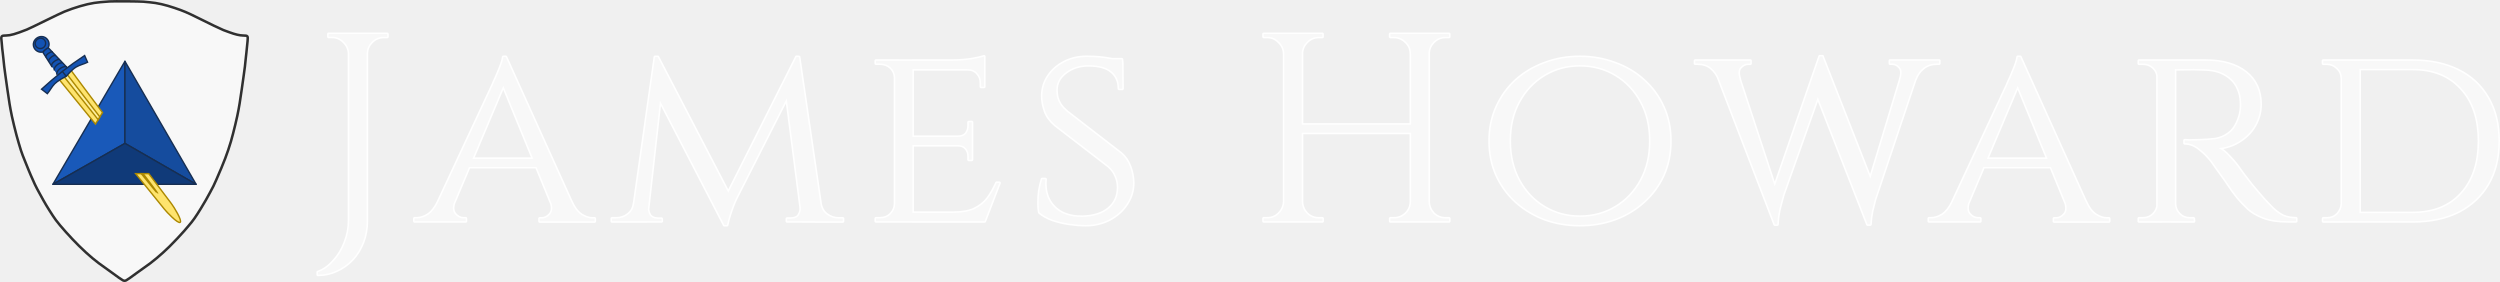
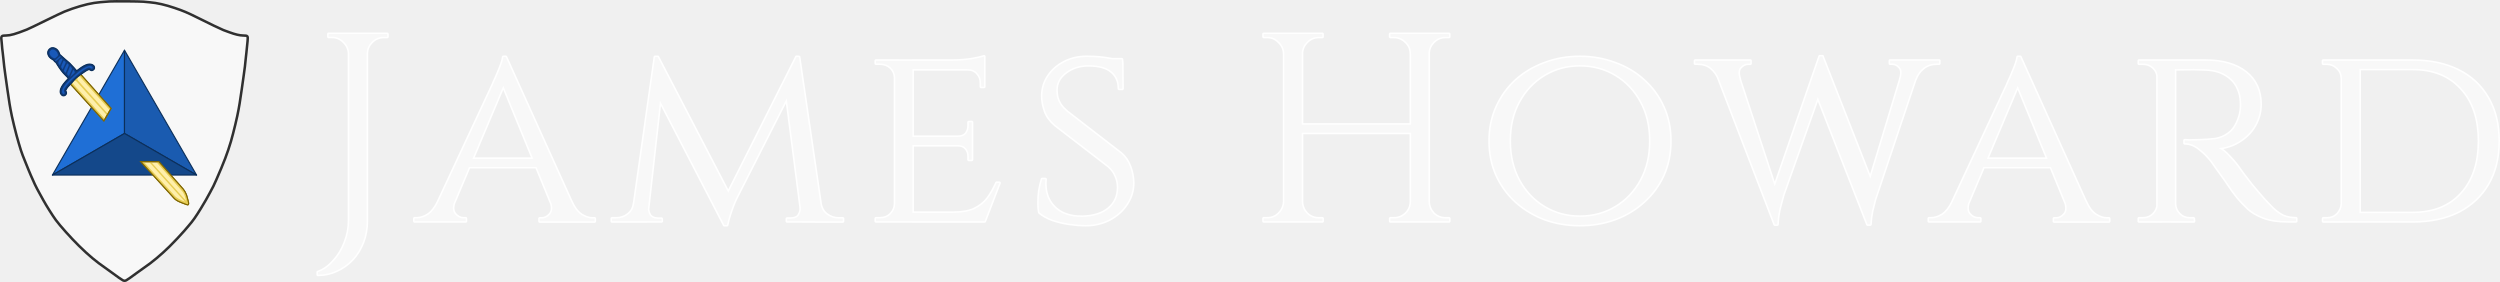
<svg xmlns="http://www.w3.org/2000/svg" width="49.198mm" height="5.549mm" viewBox="0 0 49.198 5.549" version="1.1" id="svg1">
  <defs id="defs1">
    <path id="path1" d="m -145.707,-0.657 c 0.126,0.42 0.647,0.683 1.661,0.744 9.364,0.565 52.918,-12.931 76.927,-16.19 24.009,-3.26 44.568,-3.458 67.124,-3.367 22.556,0.091 44.205,0.652 68.213,3.912 24.008,3.26 66.121,15.887 75.837,15.646 1.193,-0.03 1.787,-0.287 1.916,-0.719" />
  </defs>
  <g id="g1" transform="translate(2.9028287e-6,-0.6683808)">
    <g id="g3-2" transform="matrix(0.04575864,0.02641876,-0.02641876,0.04575864,1.916895,0.1812865)" style="display:inline">
      <path d="m 8.851,6.149 c -2.24,1.512 -3.651,2.503 -4.743,3.383 -2.287,1.816 -5.56,5.232 -7.963,8.329 -0.527,0.676 -2.563,3.637 -4.518,6.564 -1.951,2.936 -3.893,5.756 -4.309,6.282 -2.806,3.517 -4.101,4.86 -5.536,5.725 -0.515,0.31 -1.013,0.651 -1.106,0.77 -0.25,0.275 -0.153,0.831 0.22,1.261 0.156,0.183 0.529,0.7 0.824,1.148 0.776,1.152 1.804,2.566 2.241,3.108 0.207,0.252 0.726,0.958 1.152,1.566 0.993,1.422 2.668,3.655 3.792,5.064 0.475,0.607 1.969,2.508 3.309,4.227 1.34,1.719 2.854,3.634 3.382,4.247 0.527,0.614 1.15,1.369 1.399,1.672 1.717,2.071 6.393,6.971 8.977,9.385 0.672,0.628 1.559,1.455 1.967,1.84 0.393,0.381 1.097,0.977 1.561,1.33 0.449,0.348 1.429,1.122 2.181,1.716 0.738,0.59 1.812,1.421 2.372,1.854 0.563,0.418 1.36,1.024 1.764,1.337 1.896,1.459 3.969,2.879 6.018,4.088 0.698,0.414 1.847,1.117 2.556,1.549 2.022,1.225 5.877,3.264 7.755,4.09 2.446,1.08 8.222,2.965 12.263,4.016 4.916,1.278 8.431,1.889 12.68,2.226 0.817,0.062 2.308,0.217 3.291,0.331 2.093,0.254 4.1,0.422 4.657,0.398 0.489,-0.035 0.805,-0.218 1.078,-0.623 0.282,-0.436 1.005,-1.994 2.075,-4.459 0.48,-1.121 1.114,-2.516 1.402,-3.091 1.454,-2.959 2.979,-7.125 4.179,-11.426 0.563,-2.012 1.526,-6.076 1.828,-7.701 0.059,-0.307 0.267,-1.407 0.455,-2.433 0.501,-2.657 0.634,-4.036 0.748,-7.983 0.037,-1.287 0.059,-2.948 0.044,-3.683 -0.021,-0.744 -0.045,-2.206 -0.066,-3.248 -0.057,-2.397 -0.088,-2.9 -0.345,-5.194 -0.773,-7.03 -1.362,-10.67 -2.425,-15.09 C 73.205,25.437 71.383,19.273 70.519,16.982 70.359,16.591 70.031,15.64 69.753,14.883 69.486,14.118 68.585,11.85 67.765,9.831 66.946,7.811 66.038,5.571 65.758,4.852 65.127,3.221 64.024,0.646 63.268,-0.963 62.947,-1.632 62.61,-2.443 62.487,-2.744 c -0.213,-0.559 -0.701,-1.641 -1.798,-3.996 -0.851,-1.815 -0.883,-1.833 -2.501,-0.936 -1.153,0.622 -2.657,1.088 -4.99,1.493 -0.847,0.142 -1.887,0.32 -2.324,0.4 -0.905,0.151 -5.752,0.519 -11.106,0.845 -3.844,0.235 -5.406,0.431 -8.795,1.111 -3.57,0.711 -6.56,1.631 -9.008,2.783 -0.679,0.327 -1.675,0.77 -2.186,1.002 C 18.569,0.503 10.187,5.249 8.851,6.158 Z" stroke="#000000" stroke-linecap="round" stroke-linejoin="bevel" stroke-width="0.054" clip-path="none" id="path4-4" style="display:inline;fill:#f8f8f8;fill-opacity:1;stroke:#303030;stroke-width:0.946;stroke-dasharray:none;stroke-opacity:1" />
-       <g id="g56629-8" transform="matrix(0.1528424,-0.08824364,0.08824364,0.1528424,-96.34885,-35.81326)" style="display:inline;stroke-width:3;stroke-miterlimit:100;stroke-dasharray:none">
-         <g id="g27-7-2" transform="matrix(0.595382,0,0,0.595382,549.024,349.022)" style="stroke-width:5.039;stroke-miterlimit:100">
-           <path id="path1-3-3-2" d="M -456.232,908.386 -200.868,472.452 V 763.425 Z" style="fill:#1959b9;stroke:#162e52;stroke-width:5.039;stroke-linejoin:round;stroke-miterlimit:100" />
-           <path id="path2-8-4-9" d="M -200.867,763.425 V 472.452 L 51.332,908.386 Z" style="fill:#154c9e;stroke:#162e52;stroke-width:5.039;stroke-linejoin:round;stroke-miterlimit:100" />
-           <path id="path3-2-3-7" d="M -456.232,908.386 -200.868,763.425 51.331,908.386 Z" style="fill:#103a79;stroke:#162e52;stroke-width:5.039;stroke-linejoin:round;stroke-miterlimit:100" />
+       <g id="g103" transform="matrix(0.09203802,-0.05313817,0.06622226,0.1147003,-40.13802,15.96377)" style="display:inline;vector-effect:non-scaling-stroke;stroke:none;stroke-width:1;stroke-dasharray:none;-inkscape-stroke:hairline">
+         <g id="g15" style="display:inline;vector-effect:non-scaling-stroke;stroke:none;stroke-width:1;stroke-dasharray:none;-inkscape-stroke:hairline" transform="matrix(0.4396535,0,0,0.3527879,-31.08396,-654.8972)">
+           <path id="path12" style="display:inline;fill:#1f6fd6;fill-opacity:1;stroke:#0b2f5b;stroke-width:9.204;stroke-linecap:round;stroke-linejoin:round;stroke-dasharray:none;stroke-opacity:1" d="M 494.553,-1879.324 -79.824,-884.468 494.553,-1216.086 Z" transform="translate(706.7916,4467.088)" />
+           <path id="path14" style="display:inline;fill:#1a5bb0;fill-opacity:1;stroke:#0b2f5b;stroke-width:9.204;stroke-linecap:round;stroke-linejoin:round;stroke-dasharray:none;stroke-opacity:1" d="m 1775.723,3582.622 -574.38,-994.855 v 663.235 z" />
+           <path id="path15" style="display:inline;fill:#14488a;fill-opacity:1;stroke:#0b2f5b;stroke-width:9.204;stroke-linecap:round;stroke-linejoin:round;stroke-dasharray:none;stroke-opacity:1" d="M 626.963,3582.619 H 1775.723 l -574.378,-331.617 z" />
        </g>
-         <g id="Layer_2_2_-0-2" transform="matrix(-0.595382,0,0,-0.595382,255.441,1185.73)" stroke-miterlimit="10" style="display:inline;stroke-width:5.039;stroke-miterlimit:100">
-           <path id="path16-4-2" d="m -330.143,534.693 c -31.793,-39.366 -68.356,-84.272 -101.623,-125.587 -8.459,-10.828 -48.677,-53.028 -56.397,-46.997 -7.72,6.031 22.667,55.303 31.462,66.564 0.15,0.193 34.236,45.332 80.067,106.069 0.417,0.552 0,0 0,0 z m 117.438,216.621 c 51.09,67.842 95.336,127.562 111.303,149.104 l 5.376,1.091 36.203,-28.282 0.222,-5.479 c -18.032,-21.889 -83.043,-101.755 -128.138,-157.26 z" style="fill:#fee46e;stroke:#ac8800;stroke-width:5.039;stroke-miterlimit:100" />
-           <path id="path17-8-08-7" d="m -350.203,534.714 c -34.989,-43.377 -56.955,-70.201 -57.747,-69.582 -0.776,0.606 34.029,46.523 51.307,69.589 z m 147.098,201.306 c 61.779,80.38 79.962,103.945 117.608,152.684 l 10.692,-8.353 c -33.732,-42.652 -71.212,-89.953 -122.389,-154.34 z" style="fill:#fff1a1;stroke:#ac8800;stroke-width:5.039;stroke-miterlimit:100" />
-           <path id="path18-7-0" d="M -18.019,983.682 1.008,968.818 c 0,0 -58.017,-91.809 -58.046,-91.164 -4.955,-2.861 -15.295,0.135 -23.428,6.604 -7.691,6.11 -13.359,15.47 -11.962,21.043 -0.249,-0.095 74.409,78.381 74.409,78.381 z" style="fill:#1353b4" />
-           <g id="g23-5-6" style="fill:#0062ad;stroke:#162e52;stroke-width:5.039;stroke-miterlimit:100">
-             <path id="path19-9-8-7" d="m -84.608,913.524 c 13.928,4.151 36.914,-14.745 33.744,-26.44" style="fill:none;stroke:#162e52;stroke-width:5.039;stroke-linecap:round;stroke-miterlimit:100" />
-             <path id="path20-5-6" d="m -67.985,927.749 c 13.653,-1.431 28.125,-16.744 26.329,-25.475" style="fill:none;stroke:#162e52;stroke-width:5.039;stroke-linecap:round;stroke-miterlimit:100" />
-             <path id="path21-3-9" d="m -57.856,939.678 c 11.663,-1.62 27.743,-14.466 25.411,-22.433" style="fill:none;stroke:#162e52;stroke-width:5.039;stroke-linecap:round;stroke-miterlimit:100" />
-             <path id="path22-2-3" d="m -45.276,953.494 c 8.687,1.889 24.741,-13.549 23.479,-20.786" style="fill:none;stroke:#162e52;stroke-width:5.039;stroke-linecap:round;stroke-miterlimit:100" />
-             <path id="path23-7-0-6" d="m -33.966,966.877 c 6.246,-0.328 21.244,-9.758 22.588,-17.641" style="fill:none;stroke:#162e52;stroke-width:5.039;stroke-linecap:round;stroke-miterlimit:100" />
+         <g id="g38" transform="matrix(1.694054,-1.223956,-1.526503,-1.360384,-2040.153,885.2539)" style="display:inline;stroke-width:1.389">
+           <g id="g35" style="display:inline;stroke-width:1.389">
+             <path id="path34" style="display:inline;fill:#ffefab;fill-opacity:1;stroke:#806600;stroke-width:1.775;stroke-dasharray:none;stroke-opacity:1" d="m 981.695,-470.824 -21.555,0.428 c 0.115,-15.184 0.196,-44.868 0.277,-78.577 l 20.981,6.813 c 0.071,30.81 0.156,57.511 0.298,71.336 z m -21.06,-162.737 c 0.1,-31.832 0.225,-59.562 0.406,-74.064 -0.48,-7.795 4.031,-14.495 7.354,-21.175 3.029,-7.334 6.137,3.145 8.046,6.002 3.437,5.722 4.737,12.374 4.412,18.988 0.132,10.801 0.223,29.457 0.294,51.794 z" />
+             <path id="path35" style="fill:#e7cd54;fill-opacity:1;stroke-width:1.389" d="m 981.695,-470.824 -21.555,0.428 c 0.115,-15.184 0.196,-44.868 0.277,-78.577 l 3.135,1.019 c -0.077,32.556 -0.147,61.053 -0.249,75.476 1.061,-0.29 2.136,-0.525 3.208,-0.769 3.59,0.057 3.358,-3.022 3.189,-5.511 0.015,-13.923 0.034,-38.524 0.056,-67.183 l 2.327,0.756 c 0.054,29.227 0.142,54.383 0.277,68.664 -1.169,3.724 8.332,6.042 6.028,0.534 0.096,-10.829 -0.011,-21.661 -0.049,-32.49 -0.057,-6.863 -0.096,-19.258 -0.13,-34.719 l 3.188,1.036 c 0.071,30.81 0.156,57.511 0.298,71.336 z m -21.06,-162.737 c 0.1,-31.832 0.225,-59.562 0.406,-74.064 -0.48,-7.795 4.031,-14.495 7.354,-21.175 3.029,-7.334 6.137,3.145 8.046,6.002 3.437,5.722 4.737,12.374 4.412,18.988 0.132,10.801 0.223,29.457 0.294,51.794 l -3.194,2.874 c -0.112,-28.085 -0.281,-52.072 -0.564,-62.721 -0.875,-4.253 -3.49,-10.14 -5.377,-12.745 -0.008,16.228 -0.021,46.497 -0.016,80.826 l -2.181,1.962 c 0.017,-35.204 0.027,-66.41 0.016,-82.807 -2.877,6.125 -6.136,12.467 -5.587,19.45 -0.204,13.423 -0.345,39.043 -0.453,68.777 z" />
+             <path id="path153" style="display:inline;fill:none;fill-opacity:1;stroke:#806600;stroke-width:1.775;stroke-dasharray:none;stroke-opacity:1" d="m 981.695,-470.824 -21.555,0.428 c 0.115,-15.184 0.196,-44.868 0.277,-78.577 l 20.981,6.813 c 0.071,30.81 0.156,57.511 0.298,71.336 z m -21.06,-162.737 c 0.1,-31.832 0.225,-59.562 0.406,-74.064 -0.48,-7.795 4.031,-14.495 7.354,-21.175 3.029,-7.334 6.137,3.145 8.046,6.002 3.437,5.722 4.737,12.374 4.412,18.988 0.132,10.801 0.223,29.457 0.294,51.794 z" />
          </g>
-           <path id="path18-7-0-1" d="m -1.955,963.806 c -12.222,-19.329 -54.775,-86.581 -54.8,-86.029 -4.955,-2.861 -15.295,0.135 -23.428,6.604 -7.691,6.11 -11.955,21.087 -11.962,21.043 0,0 54.139,57.072 70.071,73.821 3.604,3.854 21.099,-9.371 20.118,-15.439 z" style="fill:none;stroke:#162e52;stroke-width:5.039;stroke-miterlimit:100" />
-           <path id="path24-3-4" d="m -70.424,896.982 c -25.963,20.031 -51.453,38.189 -78.795,56.294 -2.476,-6.534 -8.182,-17.201 -10.658,-23.735 13.806,-6.763 27.436,-9.103 40.637,-16.982 13.877,-8.284 27.504,-24.22 35.172,-33.04 10.413,-5.305 29.174,-14.671 40.57,-26.13 10.84,-10.901 16.41,-23.56 26.312,-35.318 5.74,3.984 14.71,12.101 20.45,16.085 -24.182,22.146 -47.969,42.483 -73.688,62.826 z" style="fill:#1353b4;stroke:#162e52;stroke-width:5.039;stroke-miterlimit:100" />
-           <path id="path25-9-6-9" d="m 21.3,1014.4 c -12.187,9.521 -29.158,8.161 -38.679,-4.026 -6.801,-8.706 -7.637,-20.172 -3.119,-29.483 0.252,-0.518 -0.285,0.504 0,0 3.045,-0.625 7.844,-4.493 11.544,-7.427 2.986,-2.365 5.779,-5.118 7.412,-7.63 10.252,-2.331 21.396,1.229 28.297,10.063 9.521,12.186 6.733,28.982 -5.455,38.503 z" style="fill:#1353b4;stroke:#162e52;stroke-width:5.039;stroke-miterlimit:100" />
-           <path id="path26-7-3" d="m 22.191,985.29 c -6.331,-8.104 -18.033,-9.542 -26.138,-3.211 -8.104,6.331 -9.542,18.033 -3.211,26.138 6.331,8.104 17.406,8.739 25.51,2.408 8.104,-6.331 10.17,-17.231 3.839,-25.335 z" style="fill:#1353b4;stroke:#162e52;stroke-width:5.039;stroke-miterlimit:100" />
-           <line id="line26-7-6" x1="-84.068" x2="-70.424" y1="879.518" y2="896.982" style="fill:#0062ad;stroke:#162e52;stroke-width:5.039;stroke-miterlimit:100" />
+           <g id="g37" style="display:inline;stroke-width:1.389" transform="translate(802.2604,-692.156)">
+             <path d="m 161.042,219.679 c -2.884,-0.407 -6.32,-0.38 -8.703,-0.776 -2.822,-0.469 -4.305,-0.852 -5.858,-1.514 -0.931,-0.397 -0.989,-0.473 -1.23,-1.623 -0.495,-2.363 -1.825,-3.553 -4.101,-3.668 -1.793,-0.091 -3.047,0.491 -3.993,1.854 -0.591,0.852 -0.647,1.083 -0.646,2.684 -8.7e-4,2.306 0.654,3.764 2.462,5.506 2.201,2.121 5.632,3.611 10.627,4.617 2.613,0.526 8.082,1.176 9.885,1.176 1.743,-6.6e-4 1.817,0.112 1.816,2.744 -3e-4,1.265 -0.114,3.582 -0.253,5.148 -0.401,4.519 0.272,12.397 1.679,19.651 0.756,3.899 0.77,4.058 0.424,4.785 -0.418,0.876 -0.455,1.763 -0.119,2.885 0.215,0.719 0.155,1.044 -0.578,3.138 -1.343,3.833 -1.266,7.447 0.219,10.372 1.375,2.708 3.839,4.335 6.728,4.441 0.907,0.034 1.946,-0.016 2.307,-0.109 l 1e-5,0 c 3.767,-0.974 6.323,-4.847 6.324,-9.583 7.7e-4,-2.032 -0.339,-3.48 -1.359,-5.795 -0.722,-1.638 -0.733,-1.708 -0.442,-2.686 0.164,-0.552 0.283,-1.672 0.263,-2.488 -0.019,-0.816 0.318,-3.851 0.751,-6.744 1.276,-8.543 1.478,-11.249 1.405,-18.788 l -0.065,-6.656 1.396,-0.147 c 0.768,-0.081 2.7,-0.256 4.294,-0.389 5.212,-0.437 10.131,-1.619 13.208,-3.176 3.539,-1.79 5.914,-5.042 5.899,-8.076 -0.008,-1.647 -1.362,-3.642 -2.852,-4.204 -1.034,-0.39 -2.755,-0.273 -3.803,0.257 -1.185,0.599 -1.844,1.562 -2.18,3.185 -0.256,1.239 -0.269,1.254 -1.453,1.782 -2.425,1.083 -8.151,1.698 -12.279,2.197 -7.062,1.175 -12.639,1.103 -19.773,9.6e-4 z" id="path36" style="display:inline;fill:#1959b9;fill-opacity:1;stroke-width:0.035;stroke-dasharray:none" />
+             <path style="display:inline;fill:#103a79;fill-opacity:1;stroke:#103a79;stroke-width:0.347;stroke-dasharray:none;stroke-opacity:1" d="m 981.696,-470.824 c 3.554,-0.503 7.789,-0.472 10.726,-0.961 3.478,-0.579 5.305,-1.052 7.22,-1.868 1.148,-0.489 1.219,-0.583 1.516,-2.001 0.611,-2.912 2.251,-4.379 5.056,-4.522 2.209,-0.113 3.755,0.604 4.92,2.283 0.729,1.049 0.797,1.334 0.794,3.307 0,2.842 -0.808,4.639 -3.037,6.786 -2.714,2.614 -6.943,4.453 -13.098,5.694 -3.22,0.649 -9.96,1.453 -12.183,1.453 -2.147,0 -2.239,0.138 -2.239,3.383 -2.1e-4,1.559 0.139,4.414 0.31,6.343 0.492,5.568 -0.341,15.277 -2.079,24.216 -0.934,4.805 -0.951,5.001 -0.525,5.896 0.515,1.08 0.56,2.173 0.145,3.555 -0.265,0.886 -0.192,1.287 0.711,3.867 1.653,4.723 1.557,9.176 -0.275,12.782 -1.695,3.337 -4.733,5.343 -8.293,5.476 -1.118,0.042 -2.398,-0.018 -2.843,-0.133 h -10e-6 c -4.642,-1.199 -7.789,-5.97 -7.789,-11.806 0,-2.504 0.419,-4.289 1.678,-7.142 0.89,-2.018 0.904,-2.105 0.546,-3.31 -0.202,-0.681 -0.348,-2.06 -0.323,-3.066 0.024,-1.005 -0.391,-4.745 -0.922,-8.31 -1.568,-10.526 -1.817,-13.862 -1.723,-23.151 l 0.083,-8.202 -1.72,-0.18 c -0.946,-0.099 -3.327,-0.314 -5.292,-0.478 -6.423,-0.536 -12.484,-1.991 -16.276,-3.907 -4.361,-2.204 -7.286,-6.21 -7.266,-9.949 0.011,-2.03 1.68,-4.489 3.517,-5.181 1.275,-0.481 3.395,-0.338 4.687,0.315 1.46,0.738 2.272,1.924 2.685,3.923 0.315,1.527 0.33,1.545 1.789,2.196 2.988,1.333 10.044,2.089 15.131,2.701 8.702,1.445 15.575,1.353 24.367,-0.008 z m -7.804,71.781 c 2.334,-1.109 3.79,-3.827 3.982,-7.433 0.14,-2.628 -0.139,-4.041 -1.301,-6.579 -1.071,-2.34 -1.66,-2.619 -5.537,-2.619 -3.854,0 -4.469,0.263 -5.528,2.36 -2.162,4.283 -2.14,8.84 0.058,12.08 1.064,1.568 1.907,2.199 3.548,2.652 1.537,0.425 3.262,0.258 4.778,-0.463 z m 3.987,-19.814 c 0.051,-0.44 -0.144,-0.879 -0.567,-1.277 -0.628,-0.59 -0.797,-0.607 -6.22,-0.642 -5.532,-0.035 -5.579,-0.031 -6.246,0.595 -0.639,0.6 -0.881,1.564 -0.491,1.954 0.1,0.1 3.165,0.149 6.813,0.11 l 6.632,-0.071 z m -4.554,-5.049 c 2.933,-1.525 3.025,-1.642 3.44,-4.375 0.571,-3.76 0.624,-3.616 -1.015,-2.734 -0.764,0.411 -2.163,1.004 -3.109,1.317 -0.946,0.313 -2.196,0.838 -2.778,1.166 -0.582,0.328 -1.623,0.804 -2.312,1.059 -1.492,0.552 -2.318,1.501 -2.318,2.665 0,1.318 0.628,1.687 3.05,1.792 1.977,0.326 3.284,0.004 5.042,-0.891 z m -5.975,-5.844 c 1.094,-0.317 9.501,-4.588 10.004,-5.081 0.346,-0.339 1.057,-5.589 0.793,-5.853 -2.752,1.301 -12.575,4.944 -13.823,6.41 -0.098,0.256 -0.037,1.503 0.137,2.772 l 0.315,2.307 0.824,-0.143 c 0.453,-0.079 1.241,-0.264 1.75,-0.412 z m 10.102,-13.627 c 1.674,-1.574 1.168,-4.008 0.976,-6.056 l -1.504,0.711 c -0.827,0.391 -4.152,1.944 -7.388,3.452 -3.783,1.762 -5.94,2.911 -6.041,3.216 -0.188,0.572 0.144,4.421 0.381,4.419 1.477,-0.013 11.87,-4.241 13.576,-5.741 z m -11.411,-2.868 c 1.52,-0.807 3.36,-1.729 4.087,-2.05 3.966,-1.749 7.536,-3.653 7.81,-4.165 0.209,-0.391 0.247,-1.351 0.119,-3.059 -0.103,-1.369 -0.222,-2.488 -0.266,-2.488 -0.044,0 -2.381,1.056 -5.194,2.346 -2.813,1.29 -5.722,2.544 -6.465,2.787 -1.464,0.478 -2.29,1.191 -2.732,2.359 -0.243,0.643 -0.423,5.737 -0.202,5.737 0.044,0 1.324,-0.66 2.844,-1.467 z m -0.411,-8.888 c 2.16,-1.192 5.339,-2.695 8.926,-4.22 l 3.37,-1.432 -5.965,-0.071 c -8.081,-0.096 -8.11,-0.081 -8.454,4.504 -0.198,2.637 -0.319,2.568 2.123,1.22 z m 18.918,-8.819 c 9.388,-0.773 14.573,-1.88 18.884,-4.034 4.516,-2.257 6.757,-6.225 4.684,-8.298 -1.522,-1.522 -3.619,-0.659 -3.91,1.608 -0.326,2.547 -1.438,3.617 -4.917,4.728 -4.91,1.569 -11.018,2.294 -22.491,2.669 -14.017,0.458 -25.948,-0.324 -32.864,-2.155 -4.31,-1.141 -5.923,-2.269 -6.476,-4.527 -0.53,-2.165 -0.679,-2.438 -1.572,-2.885 -0.944,-0.473 -1.449,-0.365 -2.469,0.525 -0.649,0.566 -0.624,2.937 0.044,4.247 2.228,4.367 10.755,7.347 23.835,8.329 3.792,0.285 23.06,0.139 27.252,-0.206 z" id="path37" transform="matrix(-0.8114543,3.0561252e-4,-3.0607481e-4,0.8115158,957.4996,601.4605)" />
+             <path d="m 194.569,260.598 c 2.416,-1.626 4.951,-3.943 6.988,-5.242 2.411,-1.539 3.769,-2.245 5.367,-2.792 0.958,-0.328 1.052,-0.31 2.001,0.384 1.95,1.425 3.735,1.42 5.504,-0.016 1.393,-1.131 1.935,-2.402 1.726,-4.048 -0.131,-1.028 -0.244,-1.238 -1.318,-2.426 -1.544,-1.714 -3.006,-2.36 -5.517,-2.446 -3.056,-0.104 -6.604,1.082 -10.989,3.675 -2.294,1.356 -6.794,4.529 -8.133,5.736 -1.294,1.166 -1.425,1.132 -3.188,-0.825 -0.847,-0.941 -2.314,-2.738 -3.259,-3.995 -2.728,-3.627 -8.504,-9.031 -14.407,-13.481 -3.173,-2.392 -3.29,-2.5 -3.519,-3.272 -0.276,-0.931 -0.843,-1.614 -1.843,-2.224 -0.641,-0.39 -0.815,-0.672 -1.672,-2.719 -1.569,-3.746 -4.045,-6.381 -7.109,-7.562 -2.835,-1.093 -5.756,-0.654 -7.974,1.198 -0.697,0.582 -1.435,1.312 -1.641,1.624 l 0,0 c -2.147,3.243 -1.453,7.829 1.717,11.35 1.36,1.511 2.582,2.36 4.891,3.398 1.633,0.735 1.688,0.779 2.127,1.7 0.248,0.52 0.909,1.432 1.47,2.025 0.561,0.593 2.342,3.075 3.959,5.514 4.772,7.202 6.434,9.348 11.537,14.902 l 4.505,4.903 -0.939,1.042 c -0.516,0.573 -1.835,1.995 -2.93,3.16 -3.581,3.809 -6.445,7.977 -7.689,11.191 -1.431,3.697 -1.019,7.701 1.024,9.946 1.109,1.219 3.451,1.796 4.935,1.217 1.029,-0.402 2.23,-1.639 2.655,-2.734 0.479,-1.237 0.324,-2.394 -0.513,-3.824 -0.639,-1.092 -0.64,-1.112 -0.114,-2.296 1.077,-2.426 4.92,-6.712 7.654,-9.842 4.461,-5.595 8.654,-9.27 14.693,-13.221 z" id="use2" style="display:inline;fill:none;fill-opacity:1;stroke:#0b2f5b;stroke-width:1.775;stroke-dasharray:none;stroke-opacity:1" transform="matrix(-0.7431477,-0.6686181,0.6696435,-0.7431419,131.1287,543.4329)" />
+           </g>
        </g>
      </g>
    </g>
    <path style="font-size:4.704px;line-height:0;font-family:Cinzel;-inkscape-font-specification:'Cinzel, Normal';text-align:center;letter-spacing:0.294px;word-spacing:0px;text-anchor:middle;fill:#f8f8f8;stroke:#ffffff;stroke-width:0.062;stroke-linecap:round;stroke-linejoin:round;stroke-dasharray:none;paint-order:stroke fill markers" d="m 7.215,1.339 v 3.683 q 0,0.221 -0.074,0.41 -0.074,0.195 -0.205,0.337 Q 6.804,5.91 6.631,5.989 6.457,6.073 6.257,6.073 V 6.026 Q 6.431,5.963 6.568,5.805 6.71,5.653 6.789,5.442 6.873,5.232 6.873,5.006 V 1.339 Z M 6.889,1.723 H 6.873 Q 6.868,1.586 6.768,1.491 6.673,1.391 6.536,1.391 q 0,0 -0.037,0 -0.032,0 -0.032,0 V 1.339 h 0.421 z m 0.31,0 V 1.339 h 0.421 v 0.053 q 0,0 -0.037,0 -0.032,0 -0.032,0 -0.137,0 -0.237,0.1 -0.095,0.095 -0.1,0.231 z M 9.953,1.791 11.4,4.99 H 10.984 L 9.864,2.259 Z M 8.938,4.637 q -0.058,0.158 0.016,0.247 0.074,0.084 0.168,0.084 h 0.042 v 0.053 H 8.159 v -0.053 q 0,0 0.021,0 0.021,0 0.021,0 0.11,0 0.226,-0.074 0.116,-0.079 0.2,-0.258 z M 9.953,1.791 9.99,2.154 8.785,5.006 H 8.454 l 1.247,-2.672 q 0,0 0.026,-0.063 0.032,-0.063 0.068,-0.153 0.042,-0.095 0.074,-0.184 0.032,-0.089 0.037,-0.142 z M 10.574,3.796 V 3.953 H 9.18 V 3.796 Z m 0.268,0.842 h 0.4 q 0.079,0.179 0.195,0.258 0.116,0.074 0.221,0.074 0,0 0.021,0 0.021,0 0.021,0 v 0.053 h -1.078 v -0.053 h 0.042 q 0.089,0 0.163,-0.084 0.074,-0.089 0.016,-0.247 z m 4.832,-2.846 0.047,0.342 -1.231,2.425 q 0,0 -0.042,0.089 -0.037,0.089 -0.079,0.216 -0.042,0.121 -0.063,0.231 h -0.053 l -0.074,-0.331 z m -3.083,2.878 v 0.352 h -0.547 v -0.053 q 0,0 0.037,0 0.042,0 0.042,0 0.137,0 0.237,-0.079 0.105,-0.079 0.121,-0.221 z m 0.158,0.079 q -0.005,0.079 0.037,0.153 0.042,0.068 0.158,0.074 h 0.074 V 5.021 h -0.3 V 4.748 Z m 0.142,-2.957 h 0.053 l 0.105,0.31 -0.326,2.92 H 12.433 Z m 0.053,0 1.431,2.751 -0.121,0.552 -1.41,-2.725 z m 2.778,0 0.473,3.23 H 15.795 L 15.453,2.375 15.674,1.791 Z m 0.316,2.878 h 0.105 q 0.021,0.142 0.126,0.221 0.105,0.079 0.237,0.079 0,0 0.037,0 0.042,0 0.042,0 v 0.053 h -0.547 z m -0.279,0.079 h 0.037 V 5.021 H 15.49 v -0.047 h 0.079 q 0.121,-0.005 0.158,-0.079 0.042,-0.074 0.032,-0.147 z m 2.196,-2.883 V 5.021 H 17.618 V 1.865 Z m 1.415,2.993 -0.011,0.163 H 17.944 V 4.858 Z M 19.123,3.364 V 3.522 H 17.944 V 3.364 Z m 0.242,-1.499 v 0.163 h -1.42 V 1.865 Z m 0.3,2.404 -0.289,0.752 h -0.8 l 0.179,-0.163 q 0.263,0 0.421,-0.074 0.163,-0.079 0.263,-0.21 0.1,-0.137 0.174,-0.305 z M 19.123,3.511 v 0.3 h -0.058 v -0.068 q 0,-0.089 -0.053,-0.153 -0.053,-0.068 -0.163,-0.068 V 3.511 Z m 0,-0.437 V 3.375 H 18.849 V 3.364 q 0.11,0 0.163,-0.063 0.053,-0.068 0.053,-0.158 v -0.068 z m 0.242,-1.063 v 0.363 h -0.058 V 2.296 q 0,-0.11 -0.074,-0.189 -0.068,-0.079 -0.189,-0.079 v -0.016 z m 0,-0.231 v 0.137 l -0.6,-0.053 q 0.163,0 0.347,-0.026 0.184,-0.032 0.253,-0.058 z m -1.736,2.904 0.068,0.337 h -0.458 v -0.053 q 0,0 0.037,0 0.037,0 0.037,0 0.132,0 0.216,-0.084 0.084,-0.084 0.089,-0.2 z m 0,-2.488 h -0.011 q -0.005,-0.121 -0.089,-0.2 -0.084,-0.079 -0.216,-0.079 0,0 -0.037,0 -0.037,0 -0.037,0 V 1.865 H 17.697 Z M 21.382,1.791 q 0.147,0 0.258,0.011 0.11,0.011 0.189,0.026 0.084,0.011 0.142,0.032 0.063,0.016 0.11,0.032 l 0.005,0.521 h -0.063 q 0,-0.216 -0.147,-0.337 -0.147,-0.126 -0.458,-0.126 -0.263,0 -0.452,0.147 -0.184,0.142 -0.179,0.352 0,0.068 0.016,0.142 0.021,0.068 0.063,0.137 0.047,0.068 0.126,0.137 l 1.063,0.821 q 0.121,0.1 0.179,0.258 0.058,0.153 0.063,0.305 0.005,0.231 -0.121,0.426 -0.126,0.195 -0.342,0.31 -0.21,0.11 -0.468,0.11 -0.153,0 -0.331,-0.026 -0.174,-0.026 -0.326,-0.079 -0.153,-0.058 -0.253,-0.142 -0.016,-0.074 -0.016,-0.184 0,-0.116 0.016,-0.242 0.021,-0.126 0.053,-0.226 h 0.063 q -0.021,0.237 0.068,0.405 0.089,0.168 0.263,0.258 0.174,0.084 0.405,0.079 0.326,-0.011 0.51,-0.163 0.189,-0.158 0.189,-0.416 0,-0.126 -0.047,-0.226 Q 21.919,4.027 21.819,3.938 L 20.767,3.127 Q 20.619,3.001 20.567,2.849 20.514,2.696 20.514,2.559 q 0,-0.216 0.116,-0.389 0.116,-0.174 0.31,-0.274 0.2,-0.105 0.442,-0.105 z m 0.694,0.047 0.005,0.095 H 21.708 V 1.838 Z M 28.111,1.339 V 5.021 H 27.769 V 1.339 Z m -2.494,0 V 5.021 H 25.275 V 1.339 Z m 2.199,1.783 V 3.28 H 25.564 V 3.122 Z m -2.525,1.515 v 0.384 h -0.421 v -0.053 q 0,0 0.032,0 0.037,0 0.037,0 0.137,0 0.231,-0.095 0.1,-0.1 0.105,-0.237 z m 0,-2.914 h -0.016 q -0.005,-0.137 -0.105,-0.231 -0.095,-0.1 -0.231,-0.1 0,0 -0.037,0 -0.032,0 -0.032,0 V 1.339 h 0.421 z m 0.31,2.914 h 0.016 q 0.005,0.137 0.1,0.237 0.1,0.095 0.237,0.095 0,0 0.032,0 0.032,0 0.037,0 V 5.021 h -0.421 z m 0,-2.914 V 1.339 h 0.421 v 0.053 q -0.005,0 -0.037,0 -0.032,0 -0.032,0 -0.137,0 -0.237,0.1 -0.095,0.095 -0.1,0.231 z m 2.183,2.914 v 0.384 h -0.421 v -0.053 q 0.005,0 0.037,0 0.032,0 0.032,0 0.137,0 0.237,-0.095 0.1,-0.1 0.1,-0.237 z m 0,-2.914 h -0.016 q 0,-0.137 -0.1,-0.231 -0.1,-0.1 -0.237,-0.1 0,0 -0.032,0 -0.032,0 -0.037,0 V 1.339 h 0.421 z m 0.31,2.914 h 0.016 q 0.005,0.137 0.1,0.237 0.1,0.095 0.237,0.095 0,0 0.032,0 0.037,0 0.037,0 V 5.021 h -0.421 z m 0,-2.914 V 1.339 h 0.421 v 0.053 q 0,0 -0.037,0 -0.032,0 -0.032,0 -0.137,0 -0.237,0.1 -0.095,0.095 -0.1,0.231 z m 2.996,0.068 q 0.368,0 0.689,0.121 0.326,0.116 0.568,0.337 0.247,0.221 0.384,0.526 0.137,0.3 0.137,0.668 0,0.368 -0.137,0.673 -0.137,0.3 -0.384,0.521 -0.242,0.221 -0.568,0.342 -0.321,0.116 -0.689,0.116 -0.368,0 -0.689,-0.116 Q 30.081,4.858 29.834,4.637 29.592,4.416 29.455,4.116 29.318,3.811 29.318,3.443 q 0,-0.368 0.137,-0.668 Q 29.592,2.47 29.834,2.249 30.081,2.028 30.402,1.912 30.723,1.791 31.091,1.791 Z m 0,3.146 q 0.389,0 0.705,-0.189 Q 32.112,4.558 32.296,4.222 32.48,3.885 32.48,3.443 q 0,-0.447 -0.184,-0.779 -0.184,-0.337 -0.5,-0.526 -0.316,-0.189 -0.705,-0.189 -0.384,0 -0.7,0.189 -0.316,0.189 -0.5,0.526 -0.184,0.331 -0.184,0.779 0,0.442 0.184,0.779 0.184,0.337 0.5,0.526 0.316,0.189 0.7,0.189 z m 2.612,-3.041 h 0.421 l 0.852,2.594 -0.047,0.594 z m 2.162,-0.116 0.042,0.426 -0.815,2.294 q 0,0 -0.026,0.095 -0.026,0.089 -0.058,0.226 -0.026,0.132 -0.032,0.263 h -0.047 l -0.1,-0.468 0.984,-2.836 z m 0,0.005 1.01,2.573 -0.121,0.726 -1.068,-2.73 z m 1.936,0.11 -0.873,2.604 q 0,0 -0.032,0.095 -0.026,0.095 -0.058,0.231 -0.026,0.132 -0.032,0.258 h -0.053 L 36.691,4.564 37.501,1.896 Z M 37.396,2.233 q 0.058,-0.168 -0.011,-0.242 -0.063,-0.074 -0.147,-0.074 h -0.042 v -0.053 h 0.963 v 0.053 q 0,0 -0.021,0 -0.016,0 -0.016,0 -0.163,0 -0.274,0.089 -0.11,0.089 -0.158,0.226 z M 34.234,2.228 33.834,2.233 Q 33.782,2.096 33.677,2.007 33.571,1.917 33.403,1.917 q 0,0 -0.021,0 -0.021,0 -0.021,0 V 1.865 H 34.445 v 0.053 h -0.042 q -0.084,0 -0.153,0.074 -0.068,0.068 -0.016,0.237 z M 39.756,1.791 41.202,4.99 H 40.787 L 39.666,2.259 Z m -1.015,2.846 q -0.058,0.158 0.016,0.247 0.074,0.084 0.168,0.084 h 0.042 v 0.053 h -1.005 v -0.053 q 0,0 0.021,0 0.021,0 0.021,0 0.11,0 0.226,-0.074 0.116,-0.079 0.2,-0.258 z m 1.015,-2.846 0.037,0.363 -1.205,2.851 h -0.331 l 1.247,-2.672 q 0,0 0.026,-0.063 0.032,-0.063 0.068,-0.153 0.042,-0.095 0.074,-0.184 0.032,-0.089 0.037,-0.142 z M 40.376,3.796 V 3.953 H 38.982 V 3.796 Z m 0.268,0.842 h 0.4 q 0.079,0.179 0.195,0.258 0.116,0.074 0.221,0.074 0,0 0.021,0 0.021,0 0.021,0 v 0.053 H 40.424 v -0.053 h 0.042 q 0.089,0 0.163,-0.084 0.074,-0.089 0.016,-0.247 z M 42.736,1.865 H 43.414 q 0.247,0 0.442,0.058 0.2,0.058 0.337,0.168 0.142,0.11 0.216,0.268 0.074,0.158 0.074,0.358 0,0.221 -0.105,0.41 -0.105,0.189 -0.295,0.31 -0.184,0.121 -0.421,0.147 0.089,0.037 0.205,0.163 0.121,0.126 0.205,0.247 0,0 0.068,0.095 0.068,0.089 0.174,0.226 0.11,0.132 0.216,0.253 0.11,0.121 0.2,0.21 0.095,0.089 0.2,0.142 0.11,0.047 0.253,0.047 v 0.053 h -0.163 q -0.289,0 -0.479,-0.074 Q 44.356,4.874 44.24,4.769 44.125,4.658 44.04,4.558 44.019,4.532 43.94,4.427 43.867,4.316 43.777,4.19 43.688,4.064 43.614,3.964 43.541,3.859 43.525,3.838 43.42,3.701 43.283,3.596 43.146,3.485 42.994,3.485 v -0.053 q 0,0 0.084,0.005 0.084,0 0.216,-0.005 0.147,-0.005 0.295,-0.021 0.147,-0.021 0.274,-0.116 0.132,-0.095 0.205,-0.316 0.021,-0.058 0.032,-0.137 0.011,-0.079 0.005,-0.163 -0.005,-0.147 -0.058,-0.263 -0.047,-0.116 -0.142,-0.2 -0.089,-0.084 -0.216,-0.132 -0.126,-0.047 -0.284,-0.053 -0.247,-0.011 -0.431,-0.005 -0.184,0.005 -0.184,0 0,-0.005 -0.016,-0.042 -0.011,-0.042 -0.026,-0.079 z m 0.063,0 V 5.021 H 42.462 V 1.865 Z m -0.321,2.82 0.063,0.337 h -0.447 v -0.053 q 0,0 0.037,0 0.037,0 0.037,0 0.126,0 0.21,-0.084 0.084,-0.084 0.089,-0.2 z m 0,-2.488 h -0.011 q -0.005,-0.121 -0.089,-0.2 -0.084,-0.079 -0.21,-0.079 0,0 -0.037,0 -0.037,0 -0.037,0 v -0.053 h 0.447 z m 0.305,2.488 h 0.016 q 0.005,0.116 0.089,0.2 0.084,0.084 0.21,0.084 0,0 0.032,0 0.037,0 0.037,0 l 0.005,0.053 h -0.452 z m 4.695,-2.82 q 0.521,0 0.9,0.189 0.379,0.189 0.584,0.547 0.205,0.352 0.205,0.842 0,0.489 -0.205,0.842 -0.205,0.352 -0.584,0.547 -0.379,0.189 -0.9,0.189 H 46.358 L 46.347,4.863 q 0.368,0 0.616,0 0.253,0 0.384,0 0.132,0 0.132,0 0.61,0 0.957,-0.379 0.352,-0.384 0.352,-1.042 0,-0.658 -0.352,-1.036 -0.347,-0.384 -0.957,-0.384 0,0 -0.137,0 -0.137,0 -0.4,0 -0.263,0 -0.647,0 V 1.865 Z m -1.047,0 V 5.021 H 46.09 V 1.865 Z m -0.331,2.815 v 0.342 h -0.379 v -0.053 q 0,0 0.032,0 0.037,0 0.037,0 0.126,0 0.21,-0.084 0.084,-0.089 0.089,-0.205 z m 0,-2.473 h -0.011 q -0.005,-0.126 -0.095,-0.205 -0.084,-0.084 -0.21,-0.084 0,0 -0.032,0 -0.032,0 -0.032,0 v -0.053 h 0.379 z" id="text2-9" aria-label="James Howard" />
  </g>
</svg>
